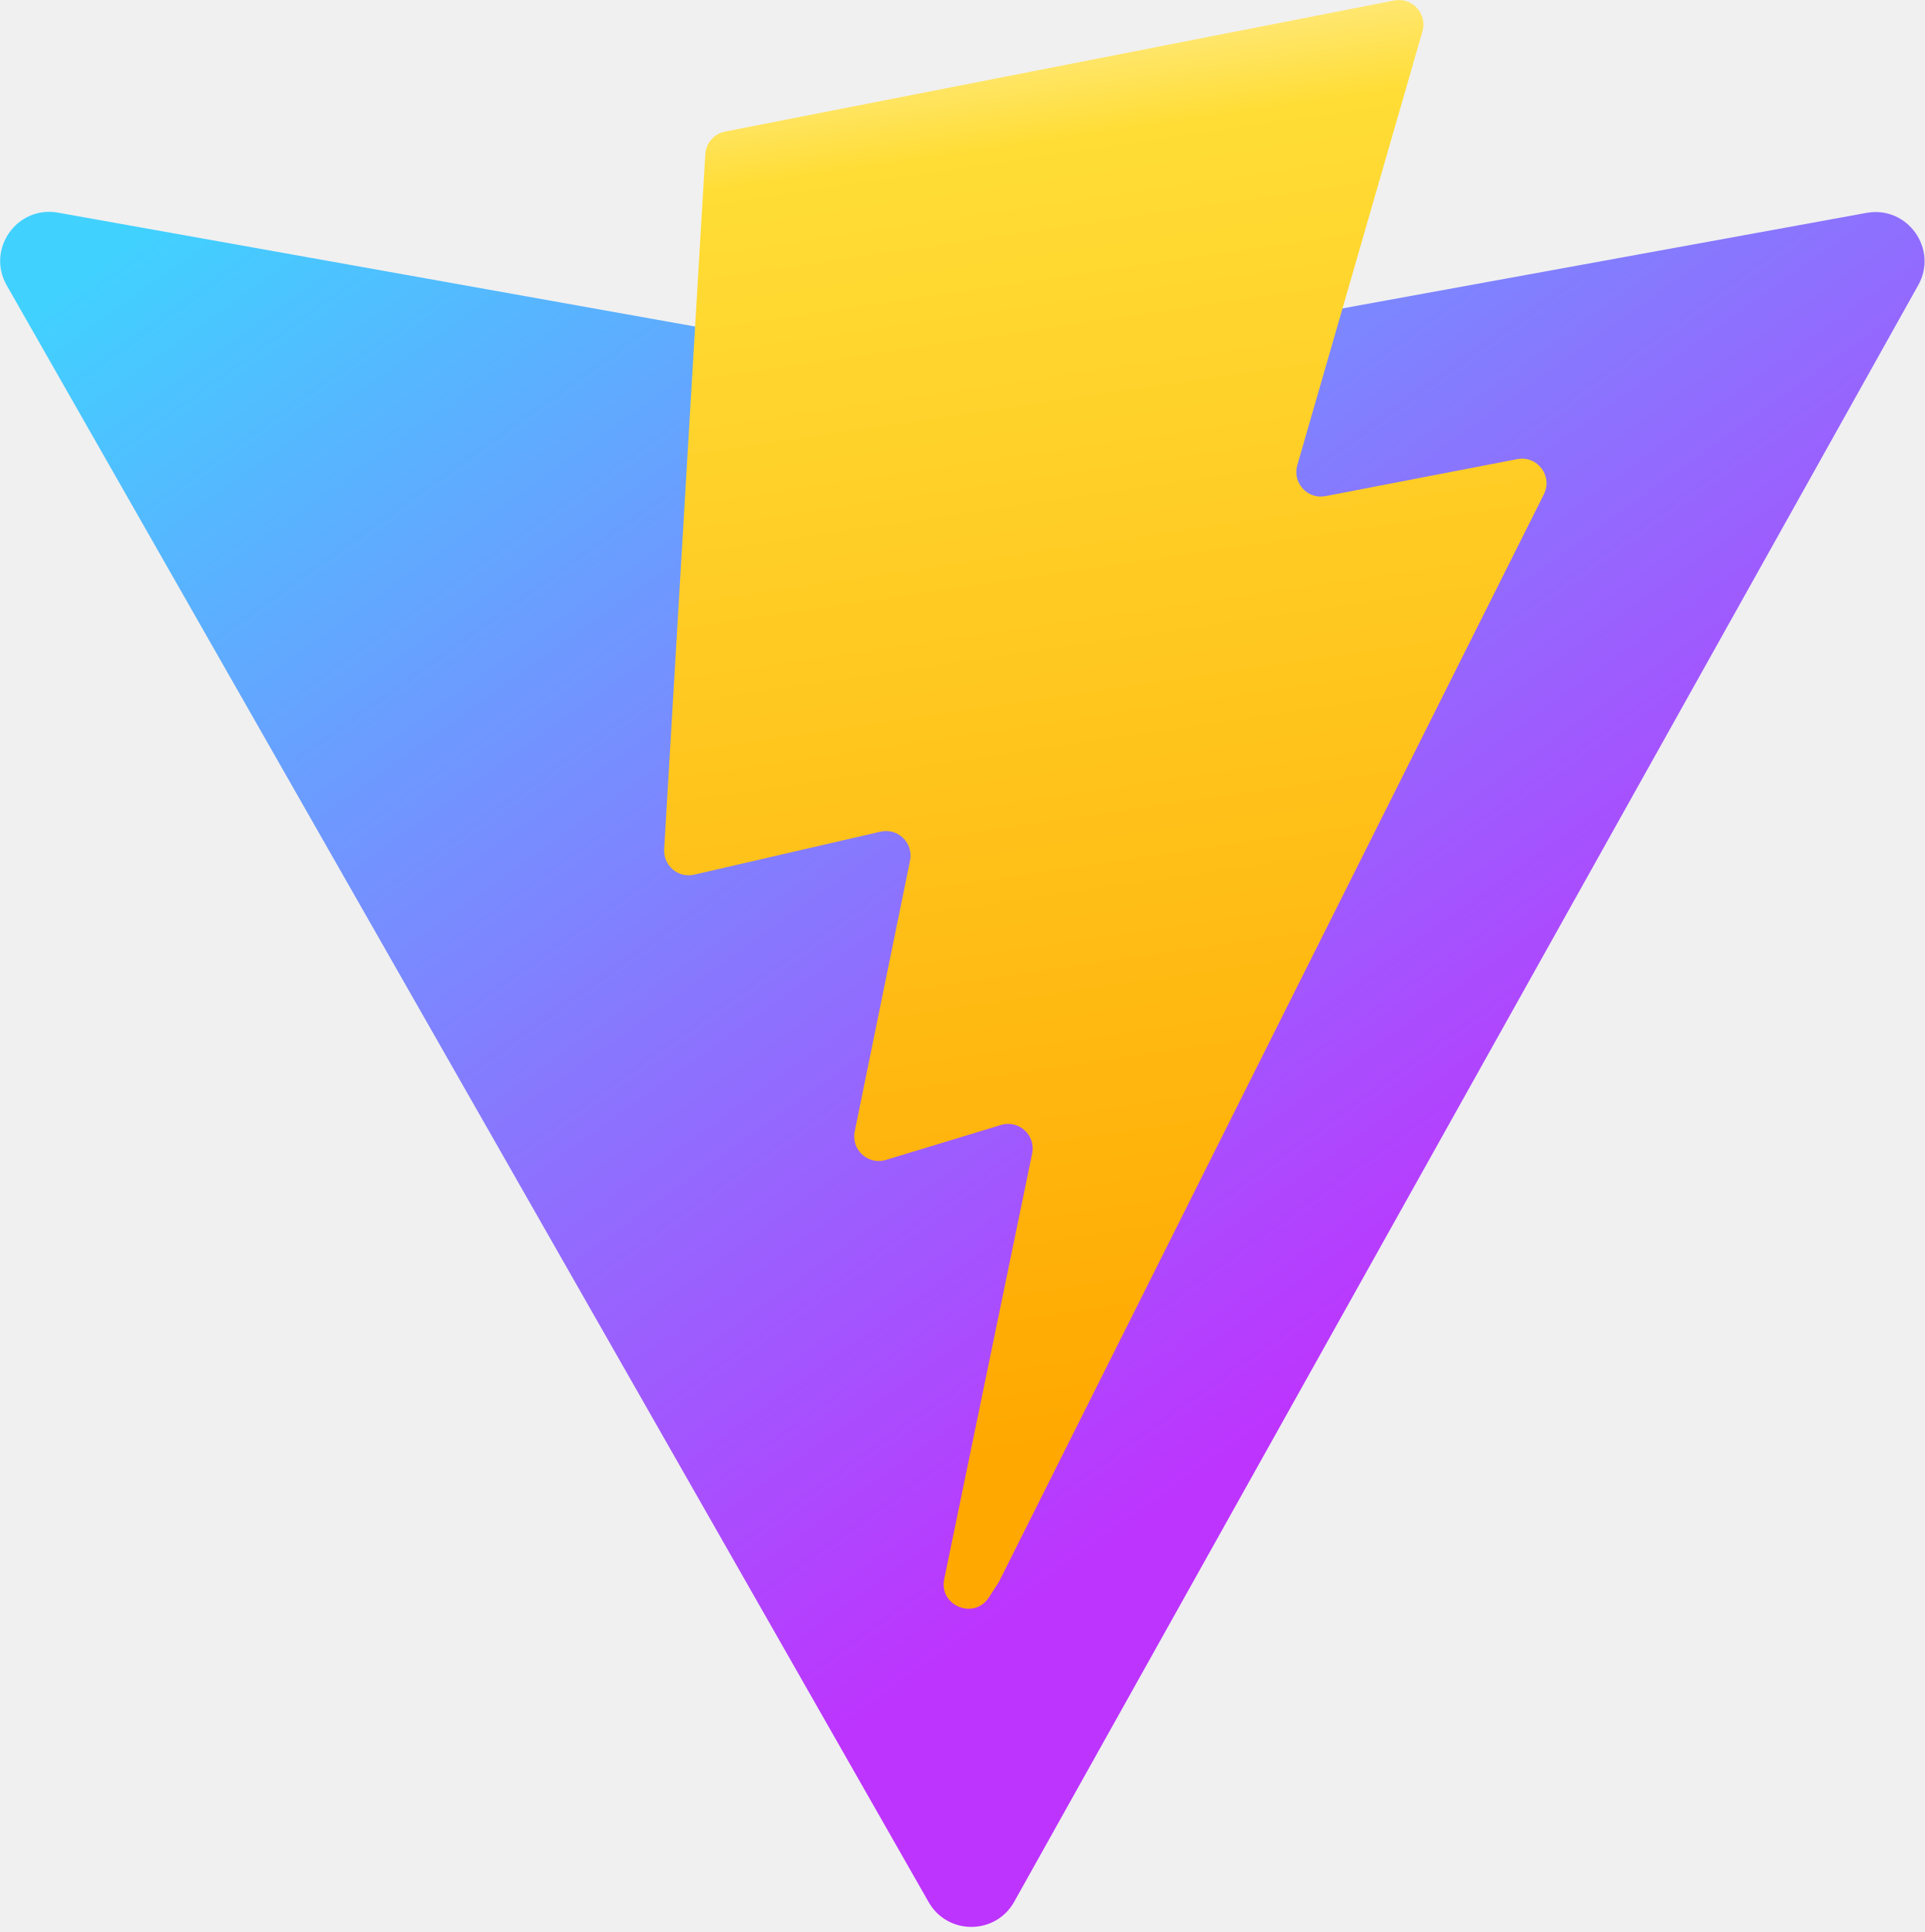
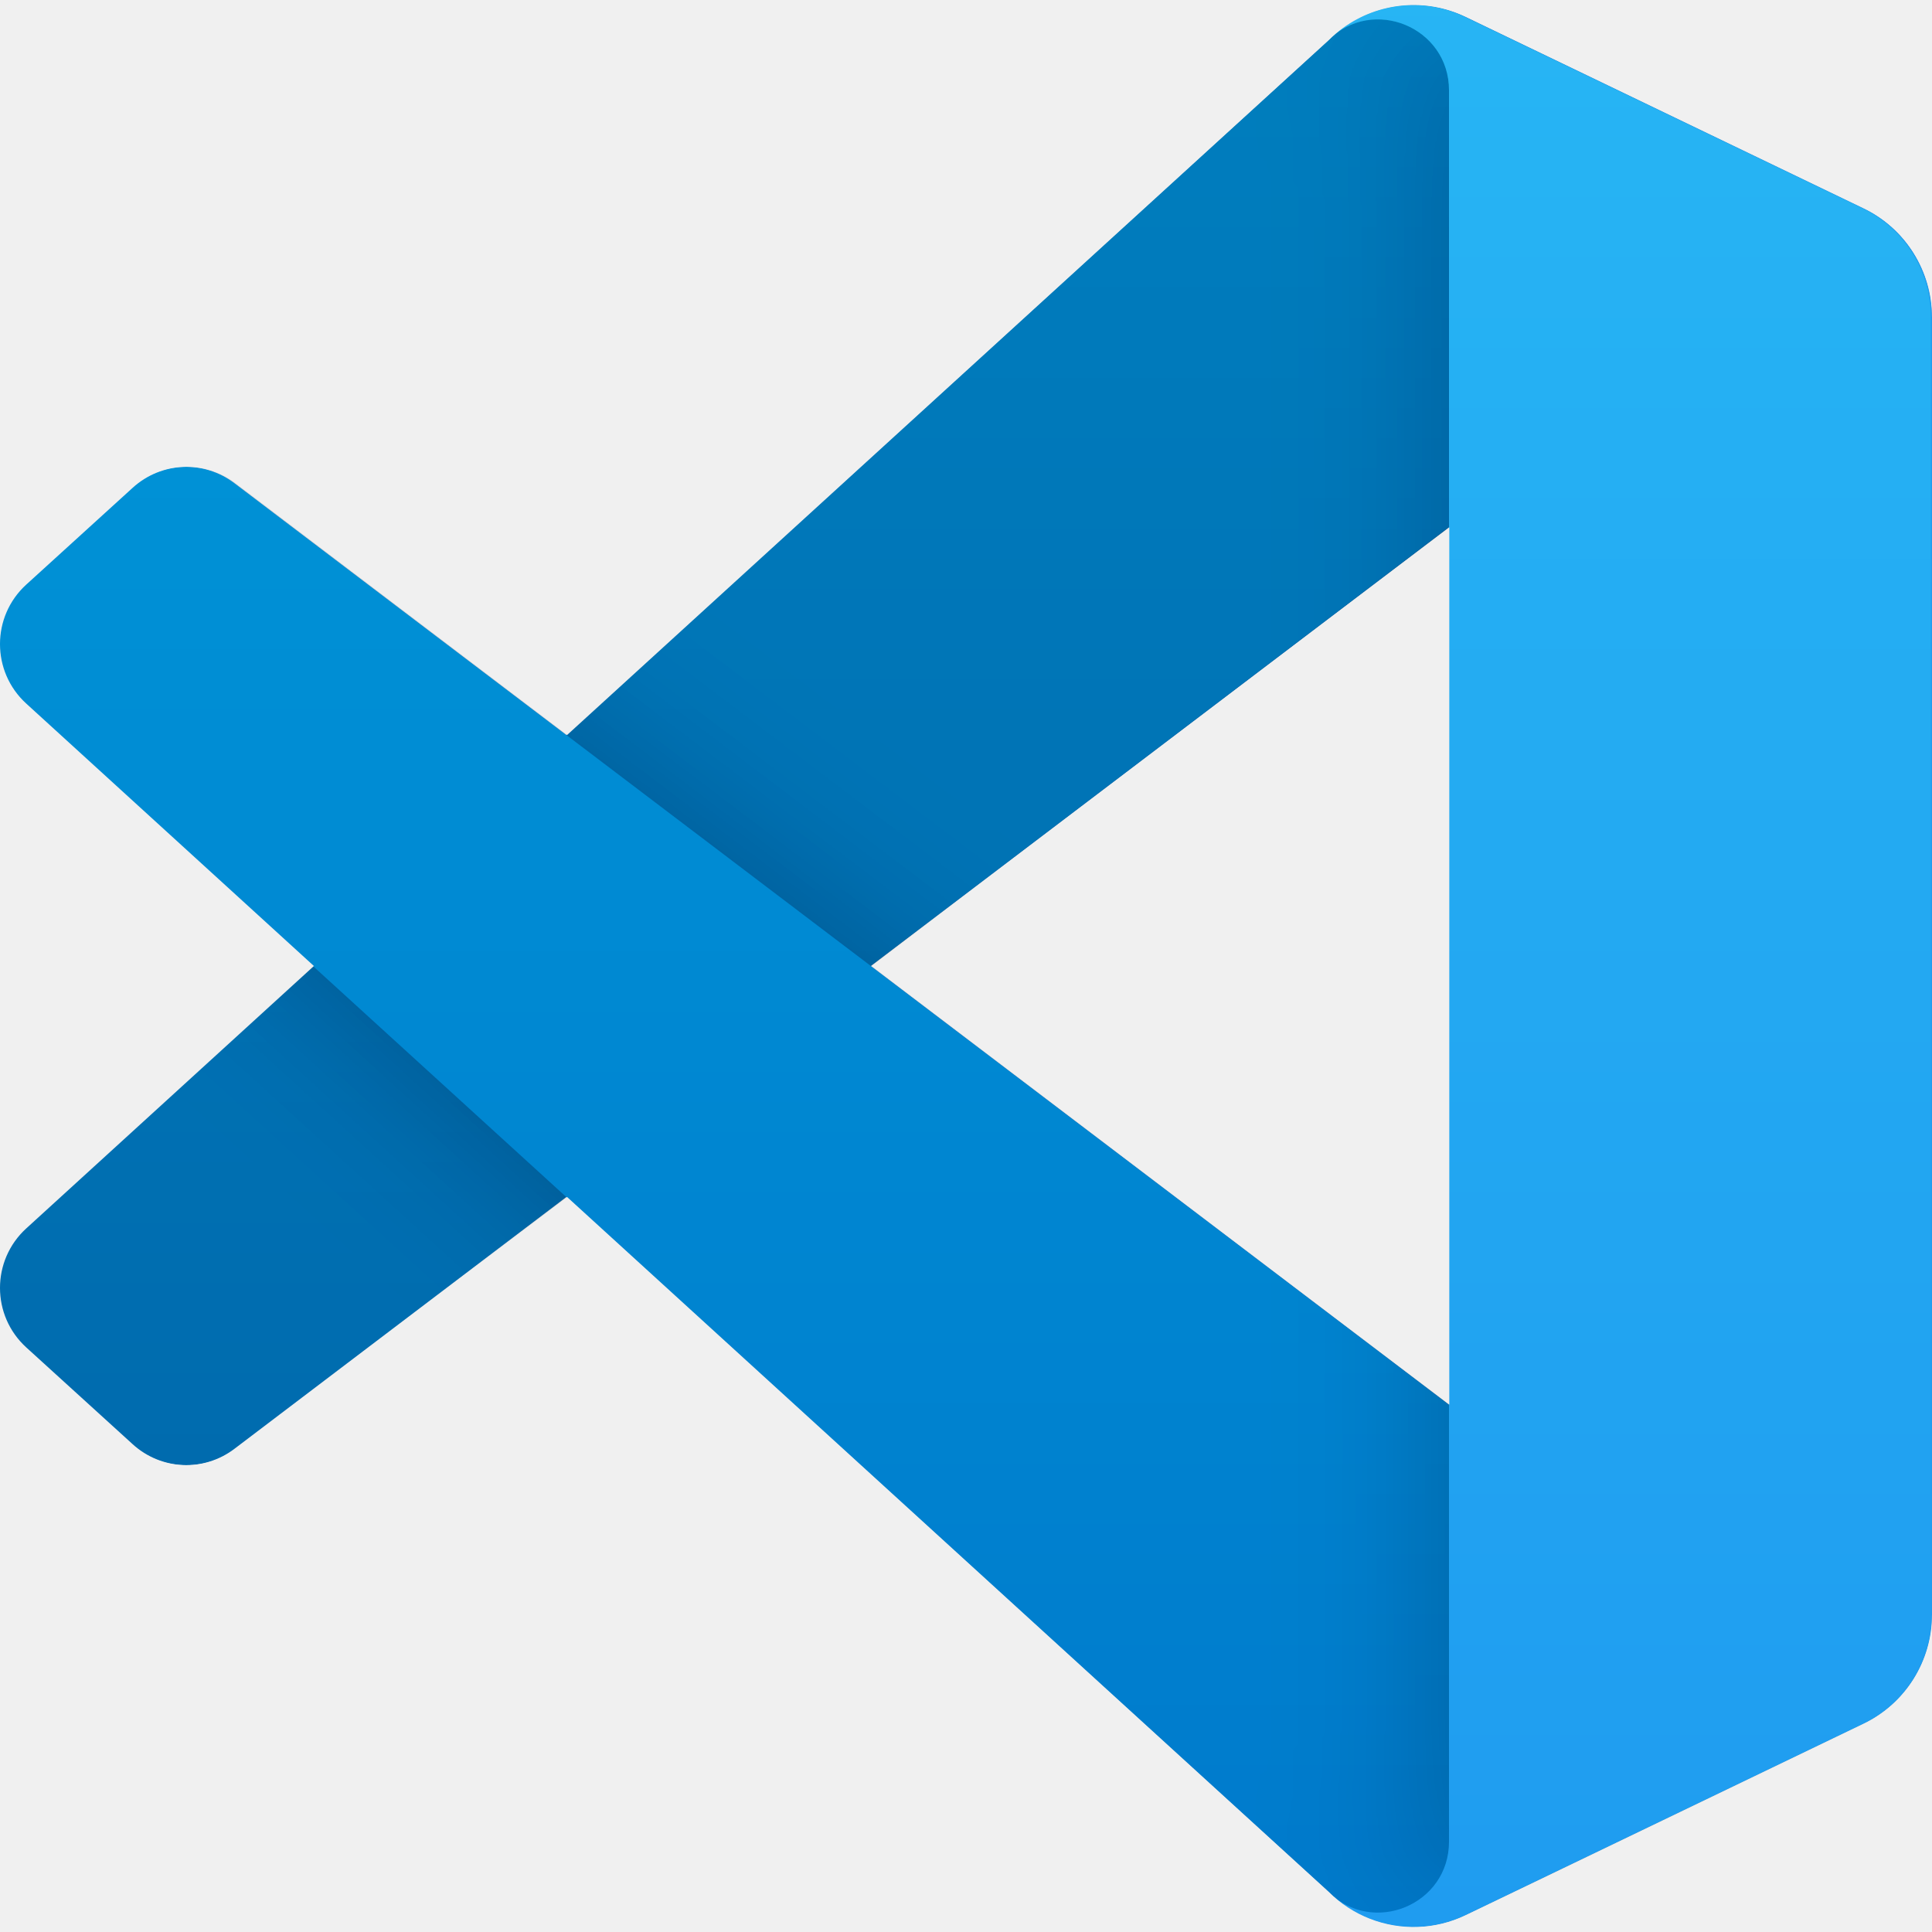
- <svg xmlns="http://www.w3.org/2000/svg" aria-hidden="true" role="img" class="iconify iconify--logos" width="31.88" height="32" preserveAspectRatio="xMidYMid meet" viewBox="0 0 256 257">
+ <svg xmlns="http://www.w3.org/2000/svg" viewBox="0 0 256 256" fill="none">
+   <mask id="mask0" mask-type="alpha" maskUnits="userSpaceOnUse" x="0" y="0" width="256" height="256">
+     <path fill-rule="evenodd" clip-rule="evenodd" d="M181.534 254.252C185.566 255.823 190.164 255.722 194.234 253.764L246.94 228.403C252.478 225.738 256 220.132 256 213.983V42.018C256 35.869 252.478 30.264 246.94 27.599L194.234 2.237C188.893 -0.333 182.642 0.296 177.955 3.704C177.285 4.191 176.647 4.735 176.049 5.334L75.149 97.386L31.199 64.025C27.108 60.919 21.385 61.173 17.585 64.63L3.489 77.453C-1.159 81.68 -1.164 88.993 3.478 93.227L41.593 128L3.478 162.773C-1.164 167.008 -1.159 174.32 3.489 178.548L17.585 191.37C21.385 194.827 27.108 195.081 31.199 191.976L75.149 158.614L176.049 250.667C177.645 252.264 179.519 253.467 181.534 254.252ZM192.039 69.885L115.479 128L192.039 186.115V69.885Z" fill="white" />
+   </mask>
+   <g mask="url(#mask0)">
+     <path d="M246.94 27.638L194.193 2.241C188.088 -0.698 180.791 0.542 175.999 5.333L3.324 162.773C-1.321 167.008 -1.315 174.32 3.335 178.548L17.44 191.37C21.242 194.827 26.968 195.081 31.062 191.976L239.003 34.227C245.979 28.935 255.999 33.91 255.999 42.667V42.054C255.999 35.908 252.478 30.305 246.94 27.638Z" fill="#0065A9" />
+     <g filter="url(#filter0_d)">
+       <path d="M246.94 228.362L194.193 253.759C188.088 256.698 180.791 255.458 175.999 250.667L3.324 93.227C-1.321 88.993 -1.315 81.68 3.335 77.452L17.44 64.63C21.242 61.173 26.968 60.919 31.062 64.025L239.003 221.773C245.979 227.065 255.999 222.09 255.999 213.333V213.946C255.999 220.092 252.478 225.695 246.94 228.362Z" fill="#007ACC" />
+     </g>
+     <g filter="url(#filter1_d)">
+       <path d="M194.196 253.763C188.089 256.7 180.792 255.459 176 250.667C181.904 256.571 192 252.389 192 244.039V11.961C192 3.611 181.904 -0.571 176 5.333C180.792 0.541 188.089 -0.701 194.196 2.236L246.934 27.599C252.476 30.264 256 35.869 256 42.018V213.983C256 220.132 252.476 225.737 246.934 228.402L194.196 253.763Z" fill="#1F9CF0" />
+     </g>
+     <g style="mix-blend-mode:overlay" opacity="0.25">
+       <path fill-rule="evenodd" clip-rule="evenodd" d="M181.378 254.252C185.41 255.822 190.008 255.722 194.077 253.764L246.783 228.402C252.322 225.737 255.844 220.132 255.844 213.983V42.018C255.844 35.869 252.322 30.264 246.784 27.599L194.077 2.237C188.737 -0.333 182.486 0.296 177.798 3.704C177.129 4.191 176.491 4.734 175.892 5.333L74.993 97.386L31.043 64.025C26.952 60.919 21.229 61.173 17.429 64.63L3.333 77.452C-1.315 81.68 -1.32 88.993 3.322 93.227L41.436 128L3.322 162.773C-1.32 167.008 -1.315 174.32 3.333 178.548L17.429 191.37C21.229 194.827 26.952 195.081 31.043 191.976L74.993 158.614L175.892 250.667C177.488 252.264 179.363 253.467 181.378 254.252ZM191.883 69.885L115.323 128L191.883 186.115V69.885Z" fill="url(#paint0_linear)" />
+     </g>
+   </g>
  <defs>
-     <linearGradient id="IconifyId1813088fe1fbc01fb466" x1="-.828%" x2="57.636%" y1="7.652%" y2="78.411%">
-       <stop offset="0%" stop-color="#41D1FF" />
-       <stop offset="100%" stop-color="#BD34FE" />
-     </linearGradient>
-     <linearGradient id="IconifyId1813088fe1fbc01fb467" x1="43.376%" x2="50.316%" y1="2.242%" y2="89.03%">
-       <stop offset="0%" stop-color="#FFEA83" />
-       <stop offset="8.333%" stop-color="#FFDD35" />
-       <stop offset="100%" stop-color="#FFA800" />
+     <filter id="filter0_d" x="-21.49" y="40.523" width="298.822" height="236.149" filterUnits="userSpaceOnUse" color-interpolation-filters="sRGB">
+       <feFlood flood-opacity="0" result="BackgroundImageFix" />
+       <feColorMatrix in="SourceAlpha" type="matrix" values="0 0 0 0 0 0 0 0 0 0 0 0 0 0 0 0 0 0 127 0" />
+       <feOffset />
+       <feGaussianBlur stdDeviation="10.667" />
+       <feColorMatrix type="matrix" values="0 0 0 0 0 0 0 0 0 0 0 0 0 0 0 0 0 0 0.25 0" />
+       <feBlend mode="overlay" in2="BackgroundImageFix" result="effect1_dropShadow" />
+       <feBlend mode="normal" in="SourceGraphic" in2="effect1_dropShadow" result="shape" />
+     </filter>
+     <filter id="filter1_d" x="154.667" y="-20.674" width="122.667" height="297.347" filterUnits="userSpaceOnUse" color-interpolation-filters="sRGB">
+       <feFlood flood-opacity="0" result="BackgroundImageFix" />
+       <feColorMatrix in="SourceAlpha" type="matrix" values="0 0 0 0 0 0 0 0 0 0 0 0 0 0 0 0 0 0 127 0" />
+       <feOffset />
+       <feGaussianBlur stdDeviation="10.667" />
+       <feColorMatrix type="matrix" values="0 0 0 0 0 0 0 0 0 0 0 0 0 0 0 0 0 0 0.25 0" />
+       <feBlend mode="overlay" in2="BackgroundImageFix" result="effect1_dropShadow" />
+       <feBlend mode="normal" in="SourceGraphic" in2="effect1_dropShadow" result="shape" />
+     </filter>
+     <linearGradient id="paint0_linear" x1="127.844" y1="0.66" x2="127.844" y2="255.34" gradientUnits="userSpaceOnUse">
+       <stop stop-color="white" />
+       <stop offset="1" stop-color="white" stop-opacity="0" />
    </linearGradient>
  </defs>
-   <path fill="url(#IconifyId1813088fe1fbc01fb466)" d="M255.153 37.938L134.897 252.976c-2.483 4.44-8.862 4.466-11.382.048L.875 37.958c-2.746-4.814 1.371-10.646 6.827-9.67l120.385 21.517a6.537 6.537 0 0 0 2.322-.004l117.867-21.483c5.438-.991 9.574 4.796 6.877 9.62Z" />
-   <path fill="url(#IconifyId1813088fe1fbc01fb467)" d="M185.432.063L96.44 17.501a3.268 3.268 0 0 0-2.634 3.014l-5.474 92.456a3.268 3.268 0 0 0 3.997 3.378l24.777-5.718c2.318-.535 4.413 1.507 3.936 3.838l-7.361 36.047c-.495 2.426 1.782 4.5 4.151 3.78l15.304-4.649c2.372-.72 4.652 1.36 4.15 3.788l-11.698 56.621c-.732 3.542 3.979 5.473 5.943 2.437l1.313-2.028l72.516-144.72c1.215-2.423-.88-5.186-3.54-4.672l-25.505 4.922c-2.396.462-4.435-1.77-3.759-4.114l16.646-57.705c.677-2.35-1.37-4.583-3.769-4.113Z" />
</svg>
